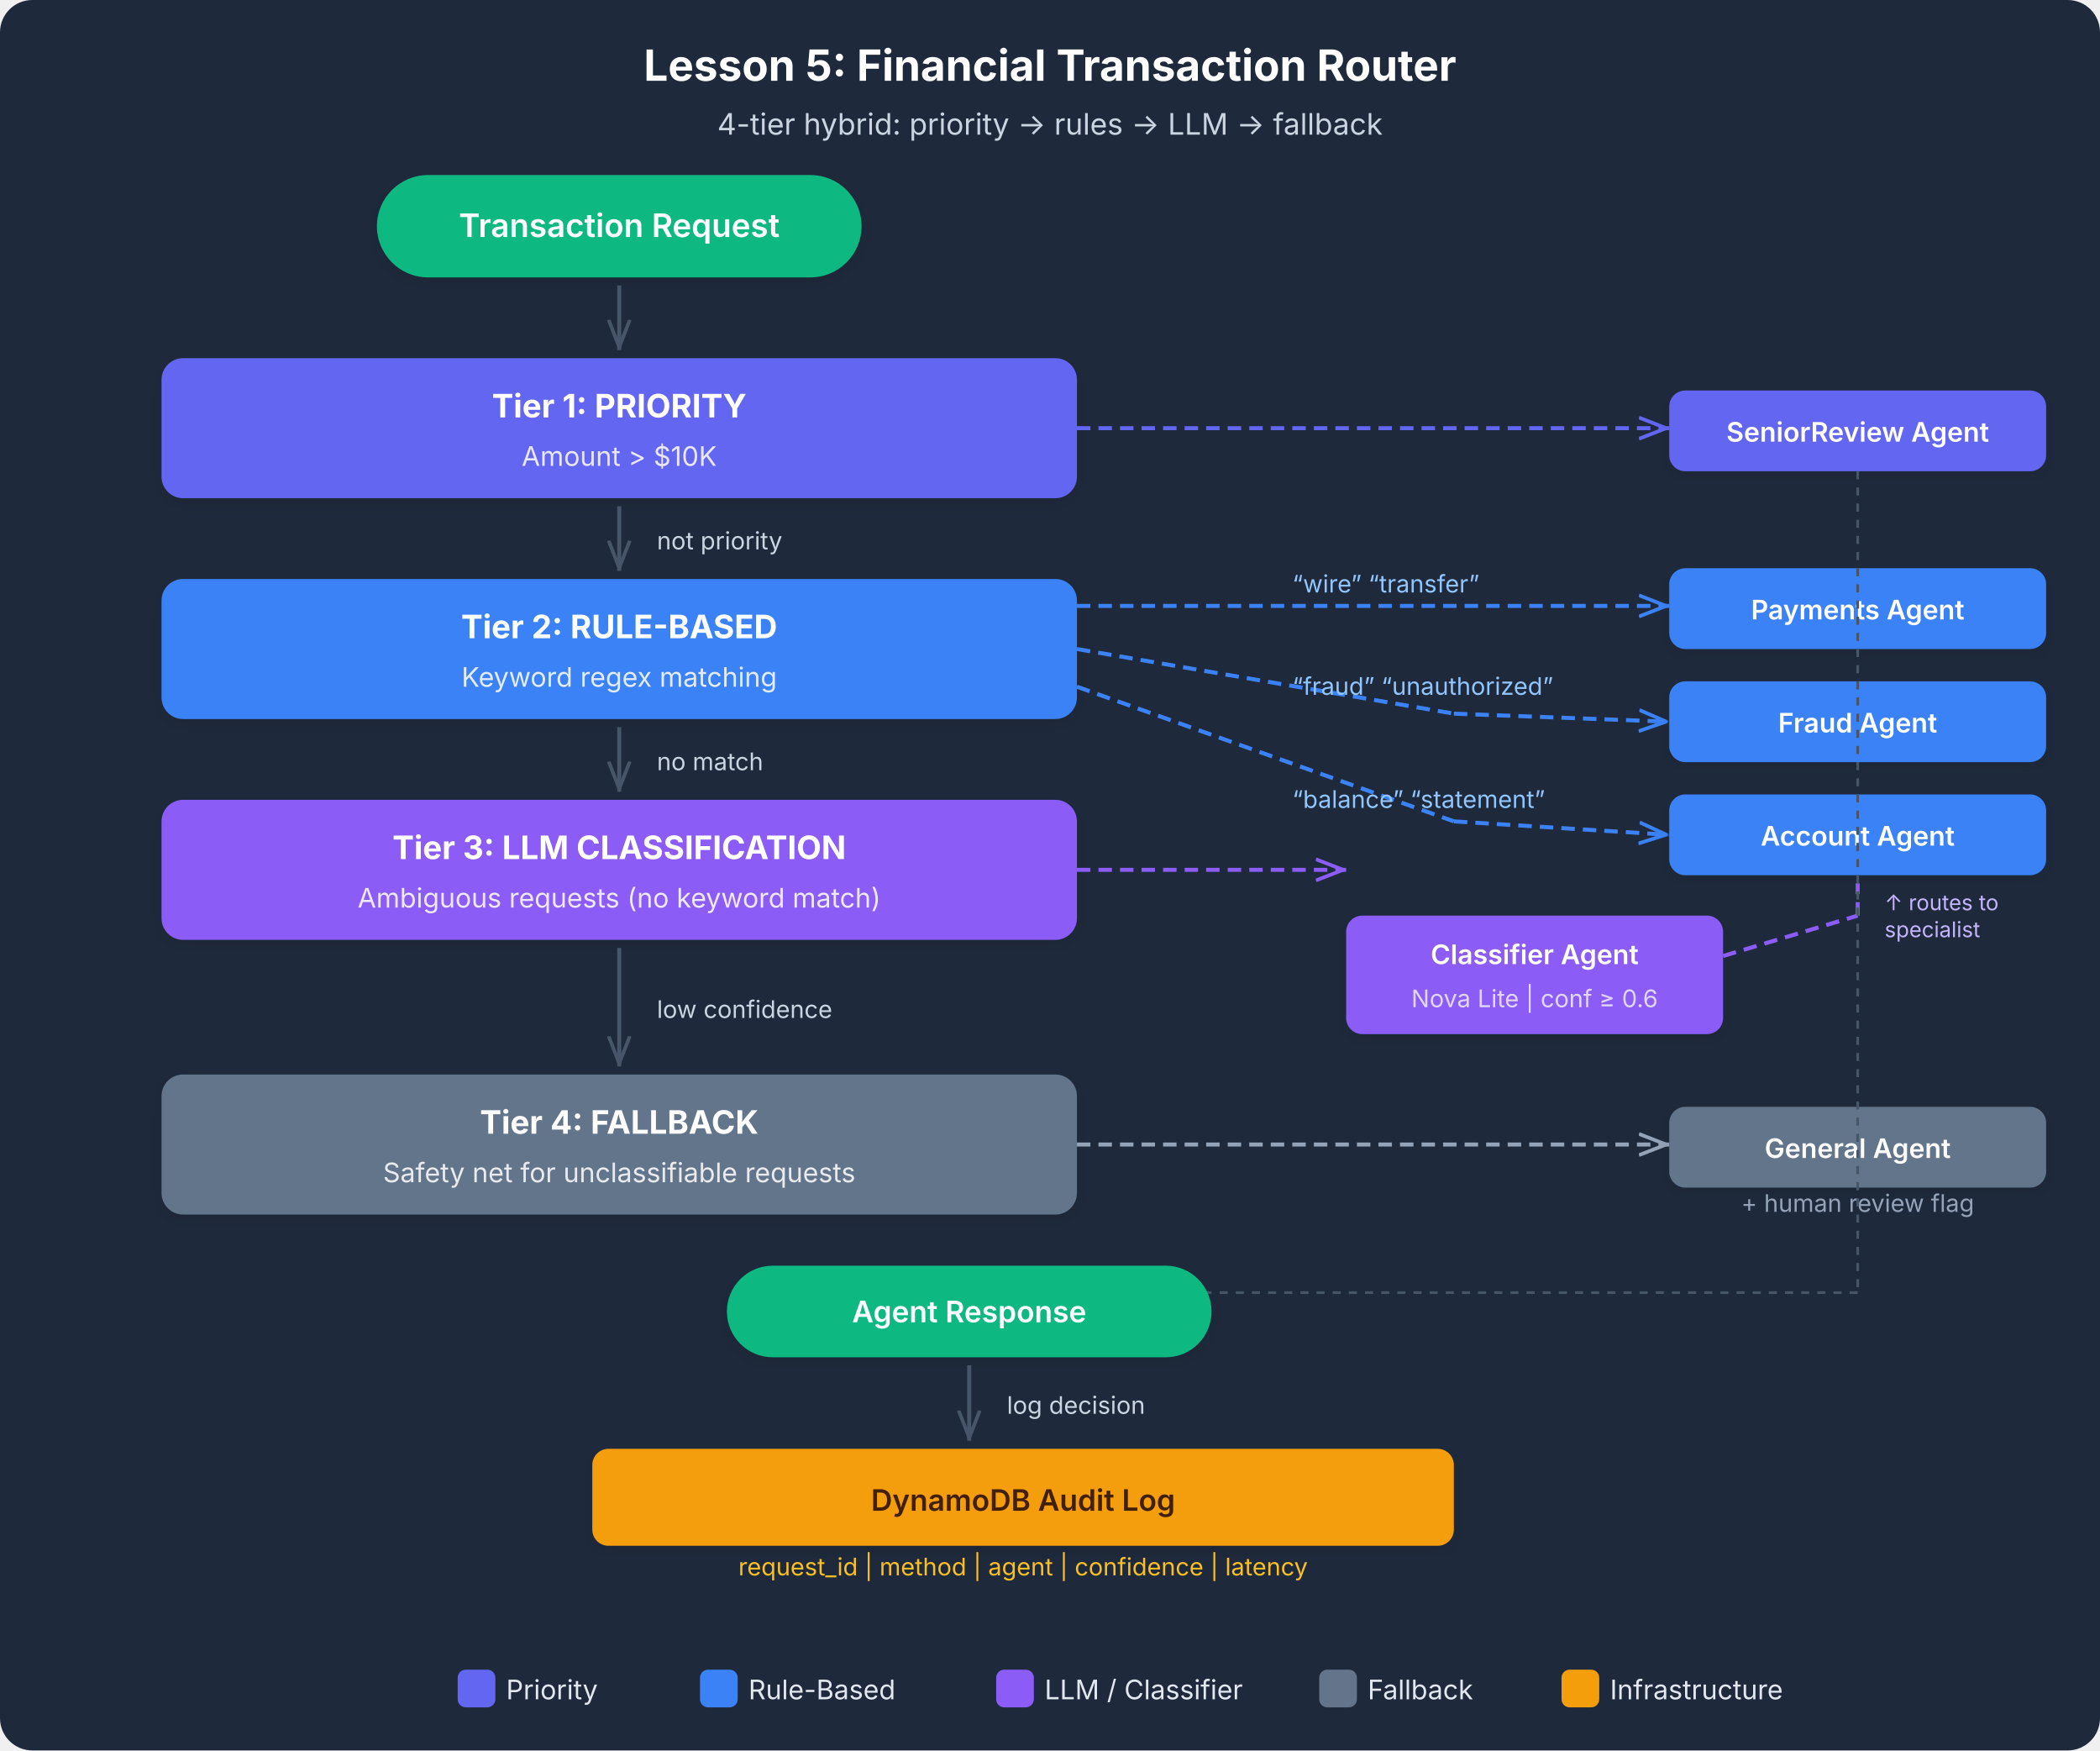
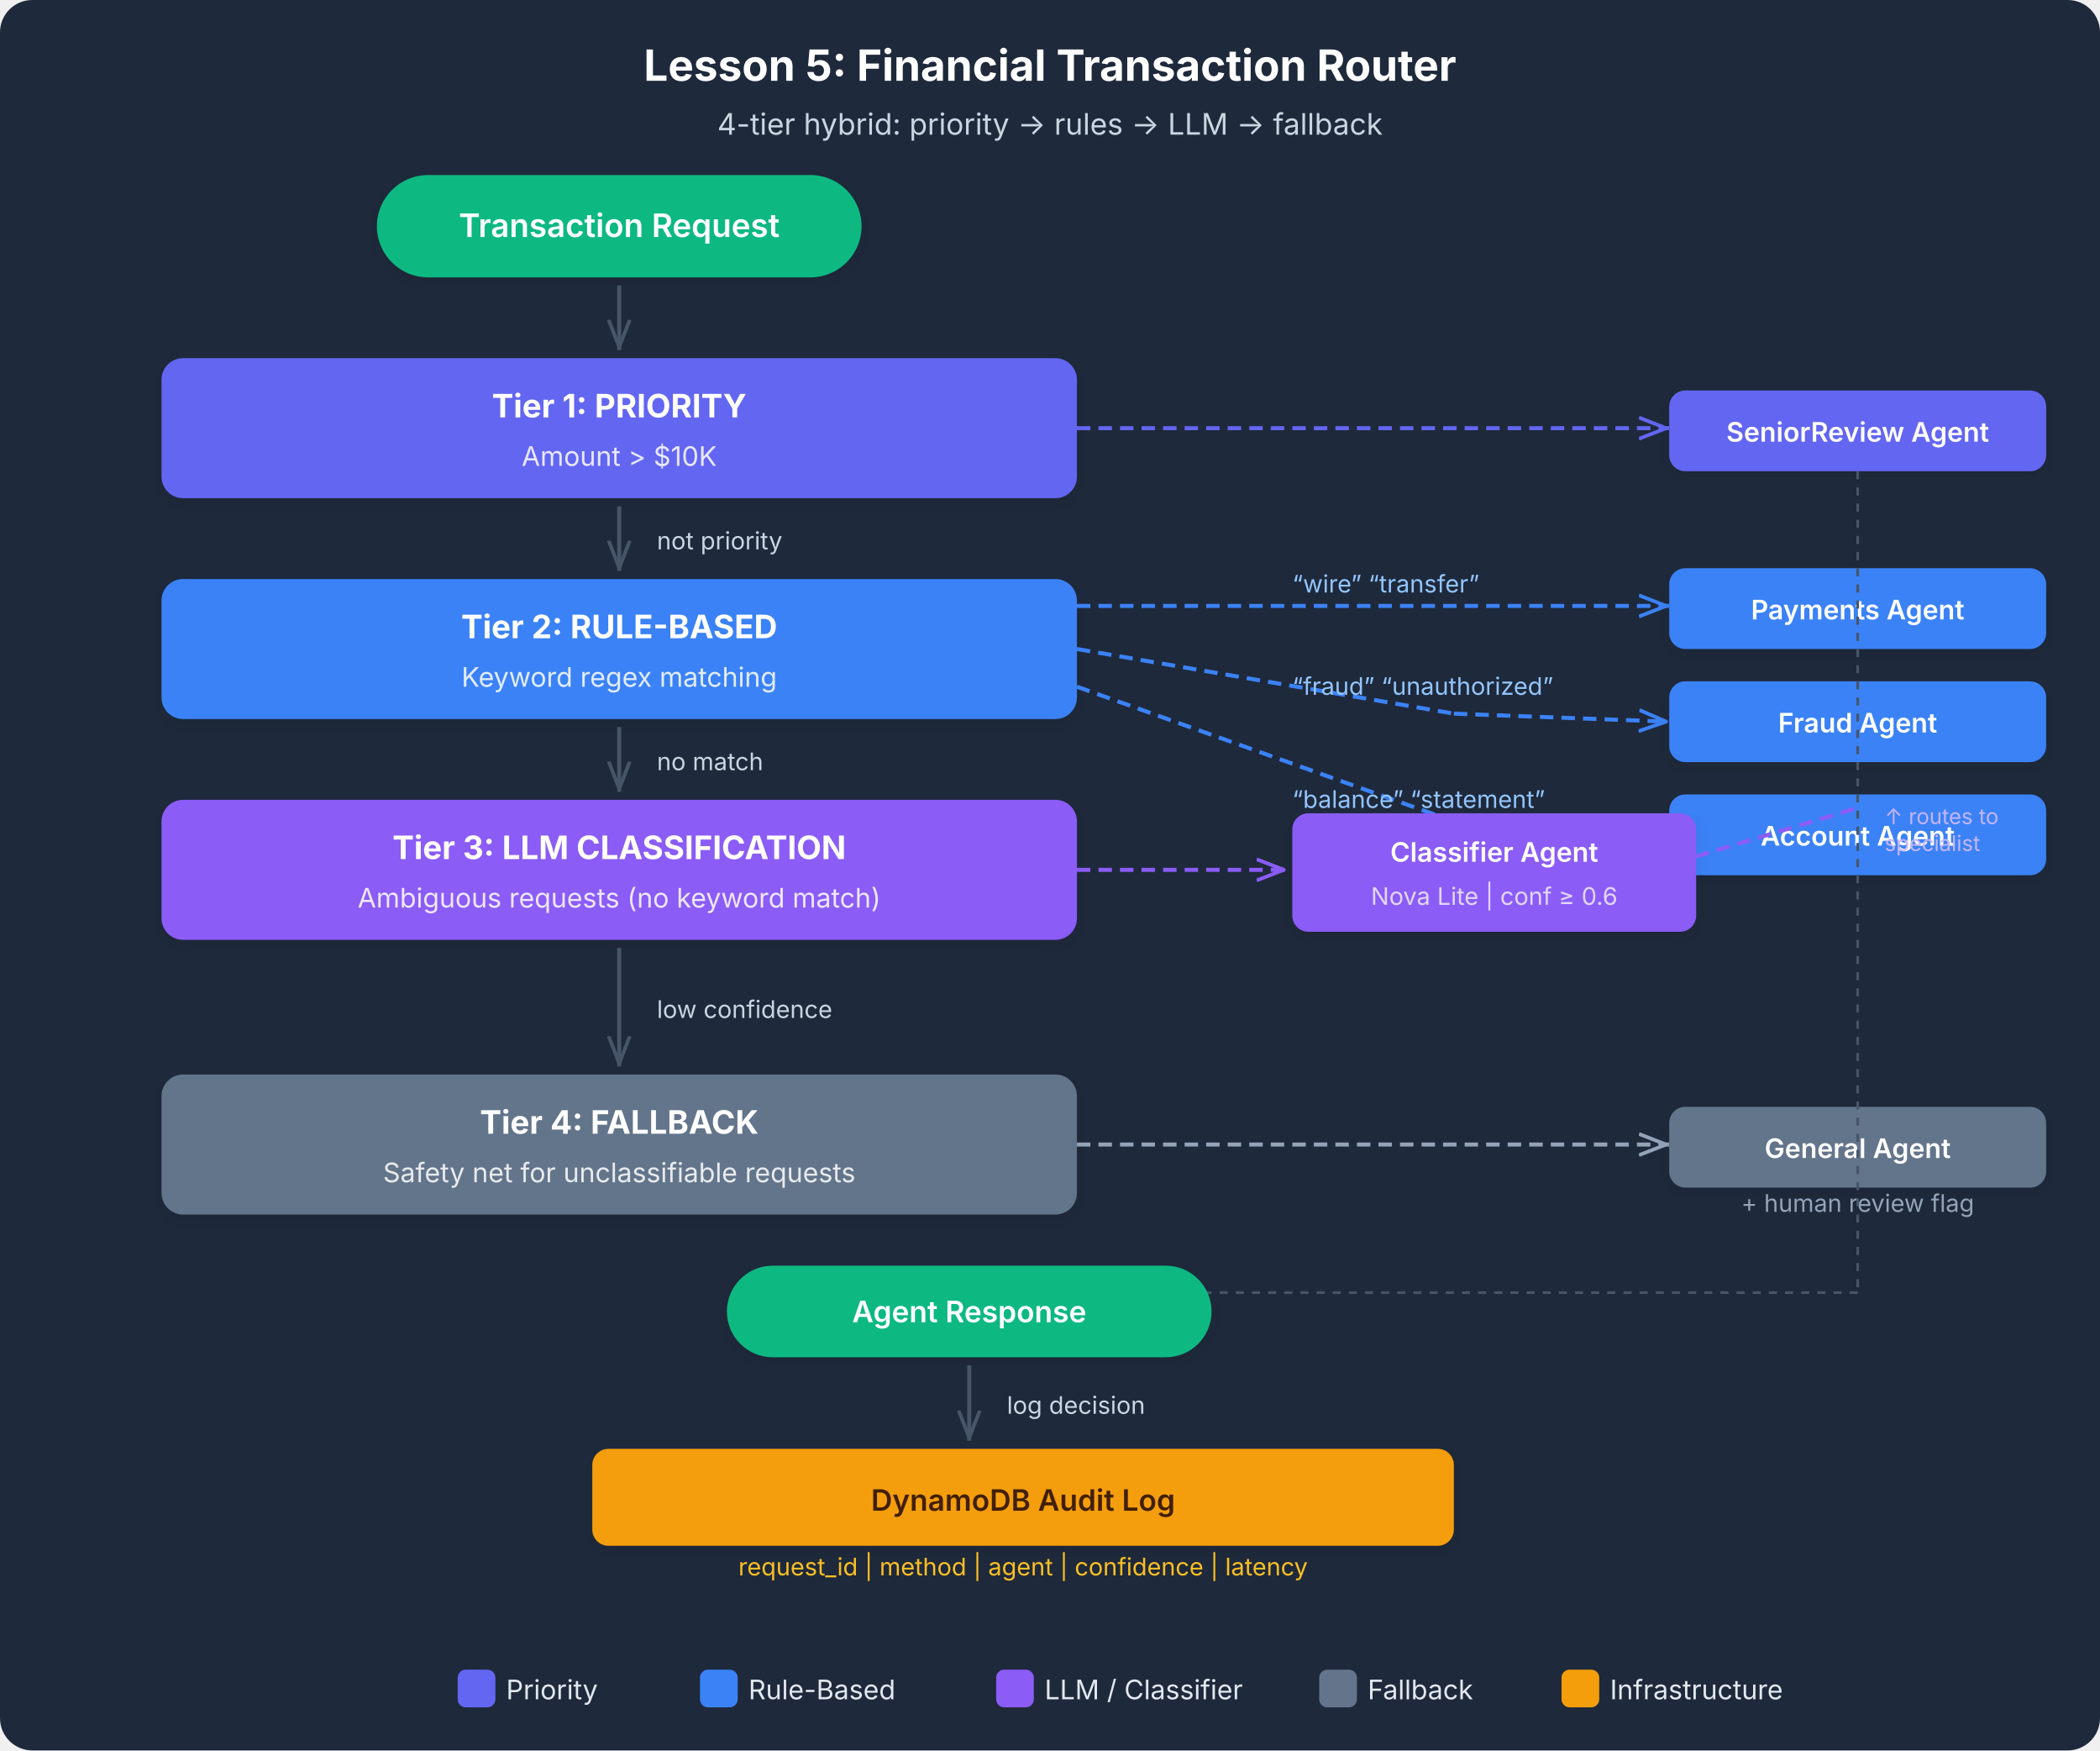
<svg xmlns="http://www.w3.org/2000/svg" viewBox="0 0 780 650" font-family="system-ui, -apple-system, &quot;Segoe UI&quot;, sans-serif">
  <defs>
    <filter id="sh" x="-4%" y="-4%" width="108%" height="116%">
      <feDropShadow dx="0" dy="2" stdDeviation="3" flood-opacity="0.08" />
    </filter>
    <marker id="a" viewBox="0 0 10 8" refX="10" refY="4" markerWidth="8" markerHeight="6" orient="auto">
      <path d="M0,0.5 L9,4 L0,7.5" fill="none" stroke="#475569" stroke-width="1.2" stroke-linejoin="round" />
    </marker>
    <marker id="ar" viewBox="0 0 10 8" refX="10" refY="4" markerWidth="8" markerHeight="6" orient="auto">
      <path d="M0,0.5 L9,4 L0,7.5" fill="none" stroke="#6366f1" stroke-width="1.2" stroke-linejoin="round" />
    </marker>
    <marker id="ab" viewBox="0 0 10 8" refX="10" refY="4" markerWidth="8" markerHeight="6" orient="auto">
      <path d="M0,0.5 L9,4 L0,7.5" fill="none" stroke="#3b82f6" stroke-width="1.2" stroke-linejoin="round" />
    </marker>
    <marker id="ap" viewBox="0 0 10 8" refX="10" refY="4" markerWidth="8" markerHeight="6" orient="auto">
      <path d="M0,0.5 L9,4 L0,7.5" fill="none" stroke="#8b5cf6" stroke-width="1.2" stroke-linejoin="round" />
    </marker>
    <marker id="ag" viewBox="0 0 10 8" refX="10" refY="4" markerWidth="8" markerHeight="6" orient="auto">
      <path d="M0,0.5 L9,4 L0,7.5" fill="none" stroke="#94a3b8" stroke-width="1.2" stroke-linejoin="round" />
    </marker>
  </defs>
  <rect width="780" height="650" rx="12" fill="#1e293b" />
  <text x="390" y="30" text-anchor="middle" font-size="16" font-weight="700" fill="#ffffff">Lesson 5: Financial Transaction Router</text>
  <text x="390" y="50" text-anchor="middle" font-size="11" fill="#cbd5e1">4-tier hybrid: priority → rules → LLM → fallback</text>
  <rect x="140" y="65" width="180" height="38" rx="19" fill="#10b981" filter="url(#sh)" />
  <text x="230" y="88" text-anchor="middle" font-size="12" font-weight="600" fill="white">Transaction Request</text>
  <line x1="230" y1="106" x2="230" y2="130" stroke="#475569" stroke-width="1.5" marker-end="url(#a)" />
  <rect x="60" y="133" width="340" height="52" rx="8" fill="#6366f1" filter="url(#sh)" />
  <text x="230" y="155" text-anchor="middle" font-size="12" font-weight="700" fill="white">Tier 1: PRIORITY</text>
  <text x="230" y="173" text-anchor="middle" font-size="10" fill="rgba(255,255,255,0.85)">Amount &gt; $10K</text>
  <line x1="230" y1="188" x2="230" y2="212" stroke="#475569" stroke-width="1.5" marker-end="url(#a)" />
  <text x="244" y="204" font-size="9" fill="#cbd5e1">not priority</text>
  <line x1="400" y1="159" x2="620" y2="159" stroke="#6366f1" stroke-width="1.5" stroke-dasharray="5,3" marker-end="url(#ar)" />
  <rect x="620" y="145" width="140" height="30" rx="6" fill="#6366f1" filter="url(#sh)" />
  <text x="690" y="164" text-anchor="middle" font-size="10" font-weight="600" fill="white">SeniorReview Agent</text>
  <rect x="60" y="215" width="340" height="52" rx="8" fill="#3b82f6" filter="url(#sh)" />
  <text x="230" y="237" text-anchor="middle" font-size="12" font-weight="700" fill="white">Tier 2: RULE-BASED</text>
  <text x="230" y="255" text-anchor="middle" font-size="10" fill="rgba(255,255,255,0.85)">Keyword regex matching</text>
  <line x1="230" y1="270" x2="230" y2="294" stroke="#475569" stroke-width="1.5" marker-end="url(#a)" />
  <text x="244" y="286" font-size="9" fill="#cbd5e1">no match</text>
  <line x1="400" y1="225" x2="620" y2="225" stroke="#3b82f6" stroke-width="1.5" stroke-dasharray="5,3" marker-end="url(#ab)" />
  <rect x="620" y="211" width="140" height="30" rx="6" fill="#3b82f6" filter="url(#sh)" />
  <text x="690" y="230" text-anchor="middle" font-size="10" font-weight="600" fill="white">Payments Agent</text>
  <line x1="400" y1="241" x2="540" y2="265" stroke="#3b82f6" stroke-width="1.5" stroke-dasharray="5,3" />
  <line x1="540" y1="265" x2="620" y2="268" stroke="#3b82f6" stroke-width="1.5" stroke-dasharray="5,3" marker-end="url(#ab)" />
  <rect x="620" y="253" width="140" height="30" rx="6" fill="#3b82f6" filter="url(#sh)" />
  <text x="690" y="272" text-anchor="middle" font-size="10" font-weight="600" fill="white">Fraud Agent</text>
  <line x1="400" y1="255" x2="540" y2="305" stroke="#3b82f6" stroke-width="1.5" stroke-dasharray="5,3" />
  <line x1="540" y1="305" x2="620" y2="310" stroke="#3b82f6" stroke-width="1.5" stroke-dasharray="5,3" marker-end="url(#ab)" />
  <rect x="620" y="295" width="140" height="30" rx="6" fill="#3b82f6" filter="url(#sh)" />
  <text x="690" y="314" text-anchor="middle" font-size="10" font-weight="600" fill="white">Account Agent</text>
  <text x="480" y="220" font-size="9" fill="#93c5fd">“wire” “transfer”</text>
  <text x="480" y="258" font-size="9" fill="#93c5fd">“fraud” “unauthorized”</text>
  <text x="480" y="300" font-size="9" fill="#93c5fd">“balance” “statement”</text>
  <rect x="60" y="297" width="340" height="52" rx="8" fill="#8b5cf6" filter="url(#sh)" />
  <text x="230" y="319" text-anchor="middle" font-size="12" font-weight="700" fill="white">Tier 3: LLM CLASSIFICATION</text>
  <text x="230" y="337" text-anchor="middle" font-size="10" fill="rgba(255,255,255,0.85)">Ambiguous requests (no keyword match)</text>
  <line x1="230" y1="352" x2="230" y2="396" stroke="#475569" stroke-width="1.5" marker-end="url(#a)" />
  <text x="244" y="378" font-size="9" fill="#cbd5e1">low confidence</text>
-   <line x1="400" y1="323" x2="500" y2="323" stroke="#8b5cf6" stroke-width="1.5" stroke-dasharray="5,3" marker-end="url(#ap)" />
-   <rect x="500" y="340" width="140" height="44" rx="6" fill="#8b5cf6" filter="url(#sh)" />
-   <text x="570" y="358" text-anchor="middle" font-size="10" font-weight="600" fill="white">Classifier Agent</text>
-   <text x="570" y="374" text-anchor="middle" font-size="9" fill="rgba(255,255,255,0.75)">Nova Lite | conf ≥ 0.6</text>
-   <line x1="690" y1="340" x2="690" y2="328" stroke="#8b5cf6" stroke-width="1.5" stroke-dasharray="5,3" />
-   <line x1="640" y1="355" x2="690" y2="340" stroke="#8b5cf6" stroke-width="1.5" stroke-dasharray="5,3" />
-   <text x="700" y="338" font-size="8" fill="#c4b5fd">↑ routes to</text>
-   <text x="700" y="348" font-size="8" fill="#c4b5fd">specialist</text>
+   <line x1="400" y1="323" x2="478" y2="323" stroke="#8b5cf6" stroke-width="1.5" stroke-dasharray="5,3" marker-end="url(#ap)" />
+   <rect x="480" y="302" width="150" height="44" rx="6" fill="#8b5cf6" filter="url(#sh)" />
+   <text x="555" y="320" text-anchor="middle" font-size="10" font-weight="600" fill="white">Classifier Agent</text>
+   <text x="555" y="336" text-anchor="middle" font-size="9" fill="rgba(255,255,255,0.75)">Nova Lite | conf ≥ 0.6</text>
+   <line x1="630" y1="318" x2="690" y2="300" stroke="#8b5cf6" stroke-width="1.5" stroke-dasharray="5,3" />
+   <text x="700" y="306" font-size="8" fill="#c4b5fd">↑ routes to</text>
+   <text x="700" y="316" font-size="8" fill="#c4b5fd">specialist</text>
  <rect x="60" y="399" width="340" height="52" rx="8" fill="#64748b" filter="url(#sh)" />
  <text x="230" y="421" text-anchor="middle" font-size="12" font-weight="700" fill="white">Tier 4: FALLBACK</text>
  <text x="230" y="439" text-anchor="middle" font-size="10" fill="rgba(255,255,255,0.85)">Safety net for unclassifiable requests</text>
  <line x1="400" y1="425" x2="620" y2="425" stroke="#94a3b8" stroke-width="1.5" stroke-dasharray="5,3" marker-end="url(#ag)" />
  <rect x="620" y="411" width="140" height="30" rx="6" fill="#64748b" filter="url(#sh)" />
  <text x="690" y="430" text-anchor="middle" font-size="10" font-weight="600" fill="white">General Agent</text>
  <text x="690" y="450" text-anchor="middle" font-size="9" fill="#94a3b8">+ human review flag</text>
  <line x1="690" y1="175" x2="690" y2="480" stroke="#475569" stroke-width="1" stroke-dasharray="3,3" />
  <line x1="690" y1="480" x2="390" y2="480" stroke="#475569" stroke-width="1" stroke-dasharray="3,3" marker-end="url(#a)" />
  <rect x="270" y="470" width="180" height="34" rx="17" fill="#10b981" filter="url(#sh)" />
  <text x="360" y="491" text-anchor="middle" font-size="11" font-weight="600" fill="white">Agent Response</text>
  <line x1="360" y1="507" x2="360" y2="535" stroke="#475569" stroke-width="1.5" marker-end="url(#a)" />
  <text x="374" y="525" font-size="9" fill="#cbd5e1">log decision</text>
  <rect x="220" y="538" width="320" height="36" rx="6" fill="#f59e0b" filter="url(#sh)" />
  <text x="380" y="561" text-anchor="middle" font-size="11" font-weight="600" fill="#422006">DynamoDB Audit Log</text>
  <text x="380" y="585" text-anchor="middle" font-size="9" fill="#fbbf24">request_id | method | agent | confidence | latency</text>
  <rect x="170" y="620" width="14" height="14" rx="3" fill="#6366f1" />
  <text x="188" y="631" font-size="10" fill="#e2e8f0">Priority</text>
  <rect x="260" y="620" width="14" height="14" rx="3" fill="#3b82f6" />
  <text x="278" y="631" font-size="10" fill="#e2e8f0">Rule-Based</text>
  <rect x="370" y="620" width="14" height="14" rx="3" fill="#8b5cf6" />
  <text x="388" y="631" font-size="10" fill="#e2e8f0">LLM / Classifier</text>
  <rect x="490" y="620" width="14" height="14" rx="3" fill="#64748b" />
  <text x="508" y="631" font-size="10" fill="#e2e8f0">Fallback</text>
  <rect x="580" y="620" width="14" height="14" rx="3" fill="#f59e0b" />
  <text x="598" y="631" font-size="10" fill="#e2e8f0">Infrastructure</text>
</svg>
